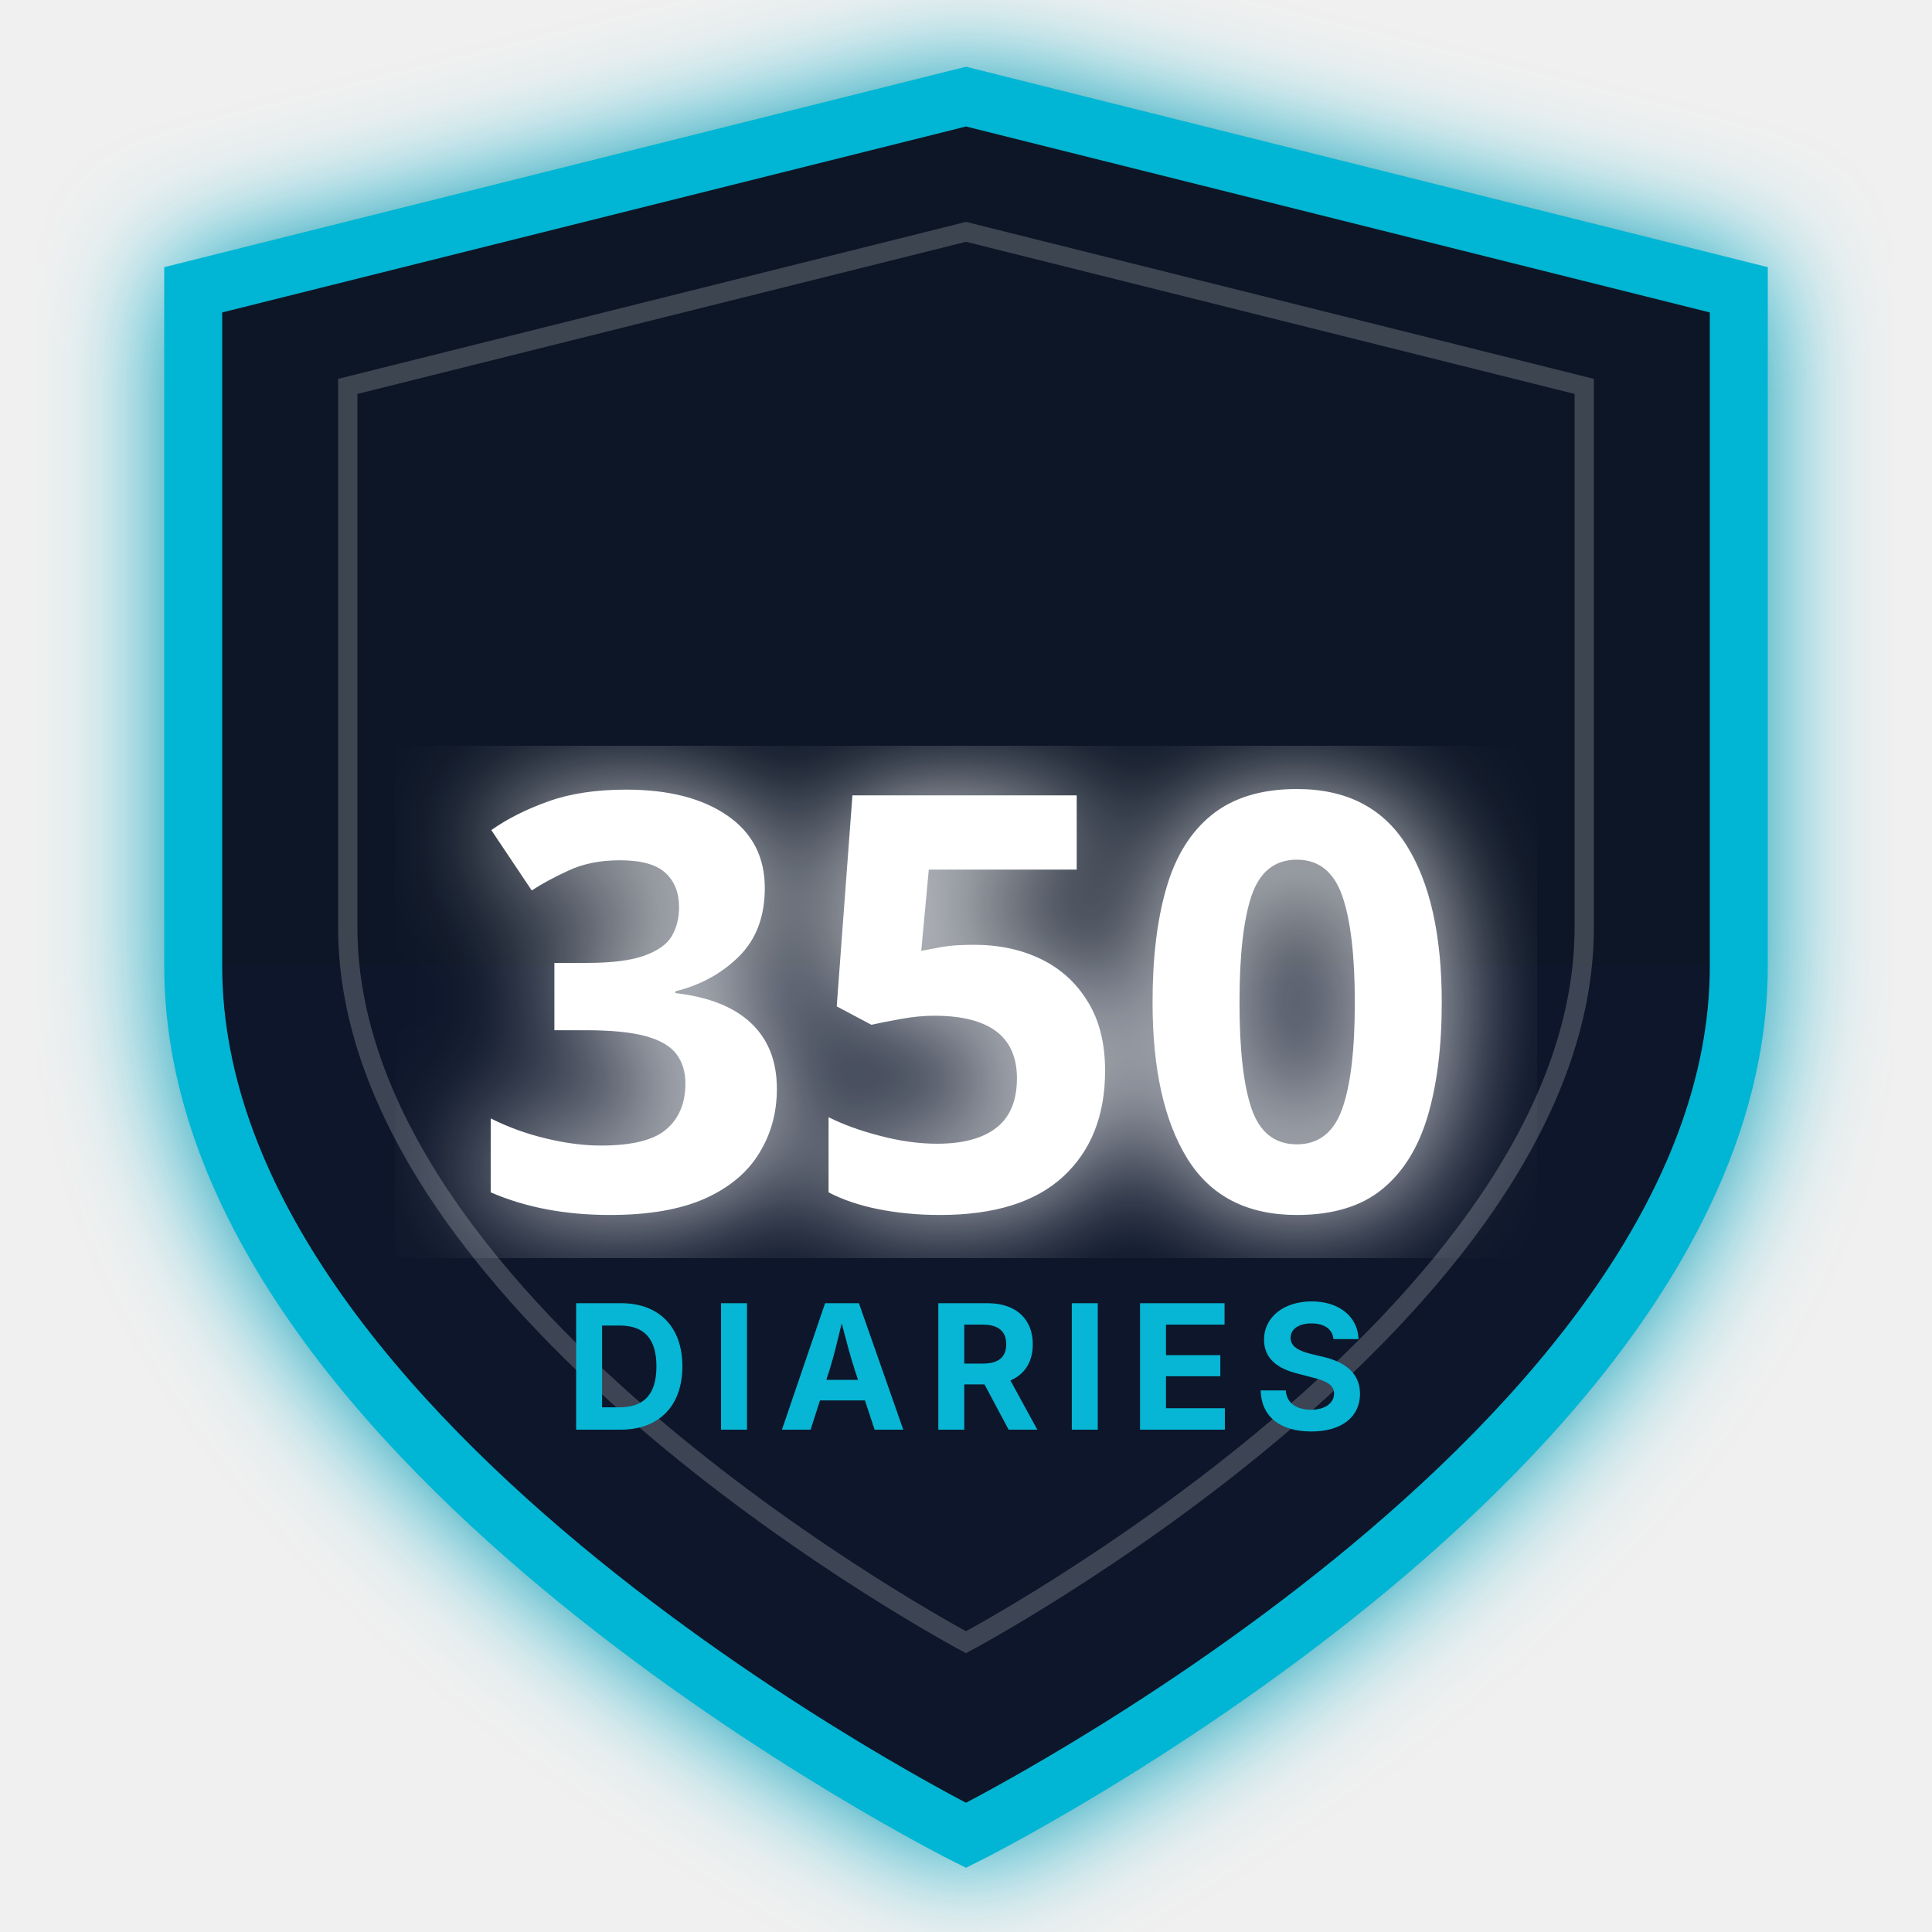
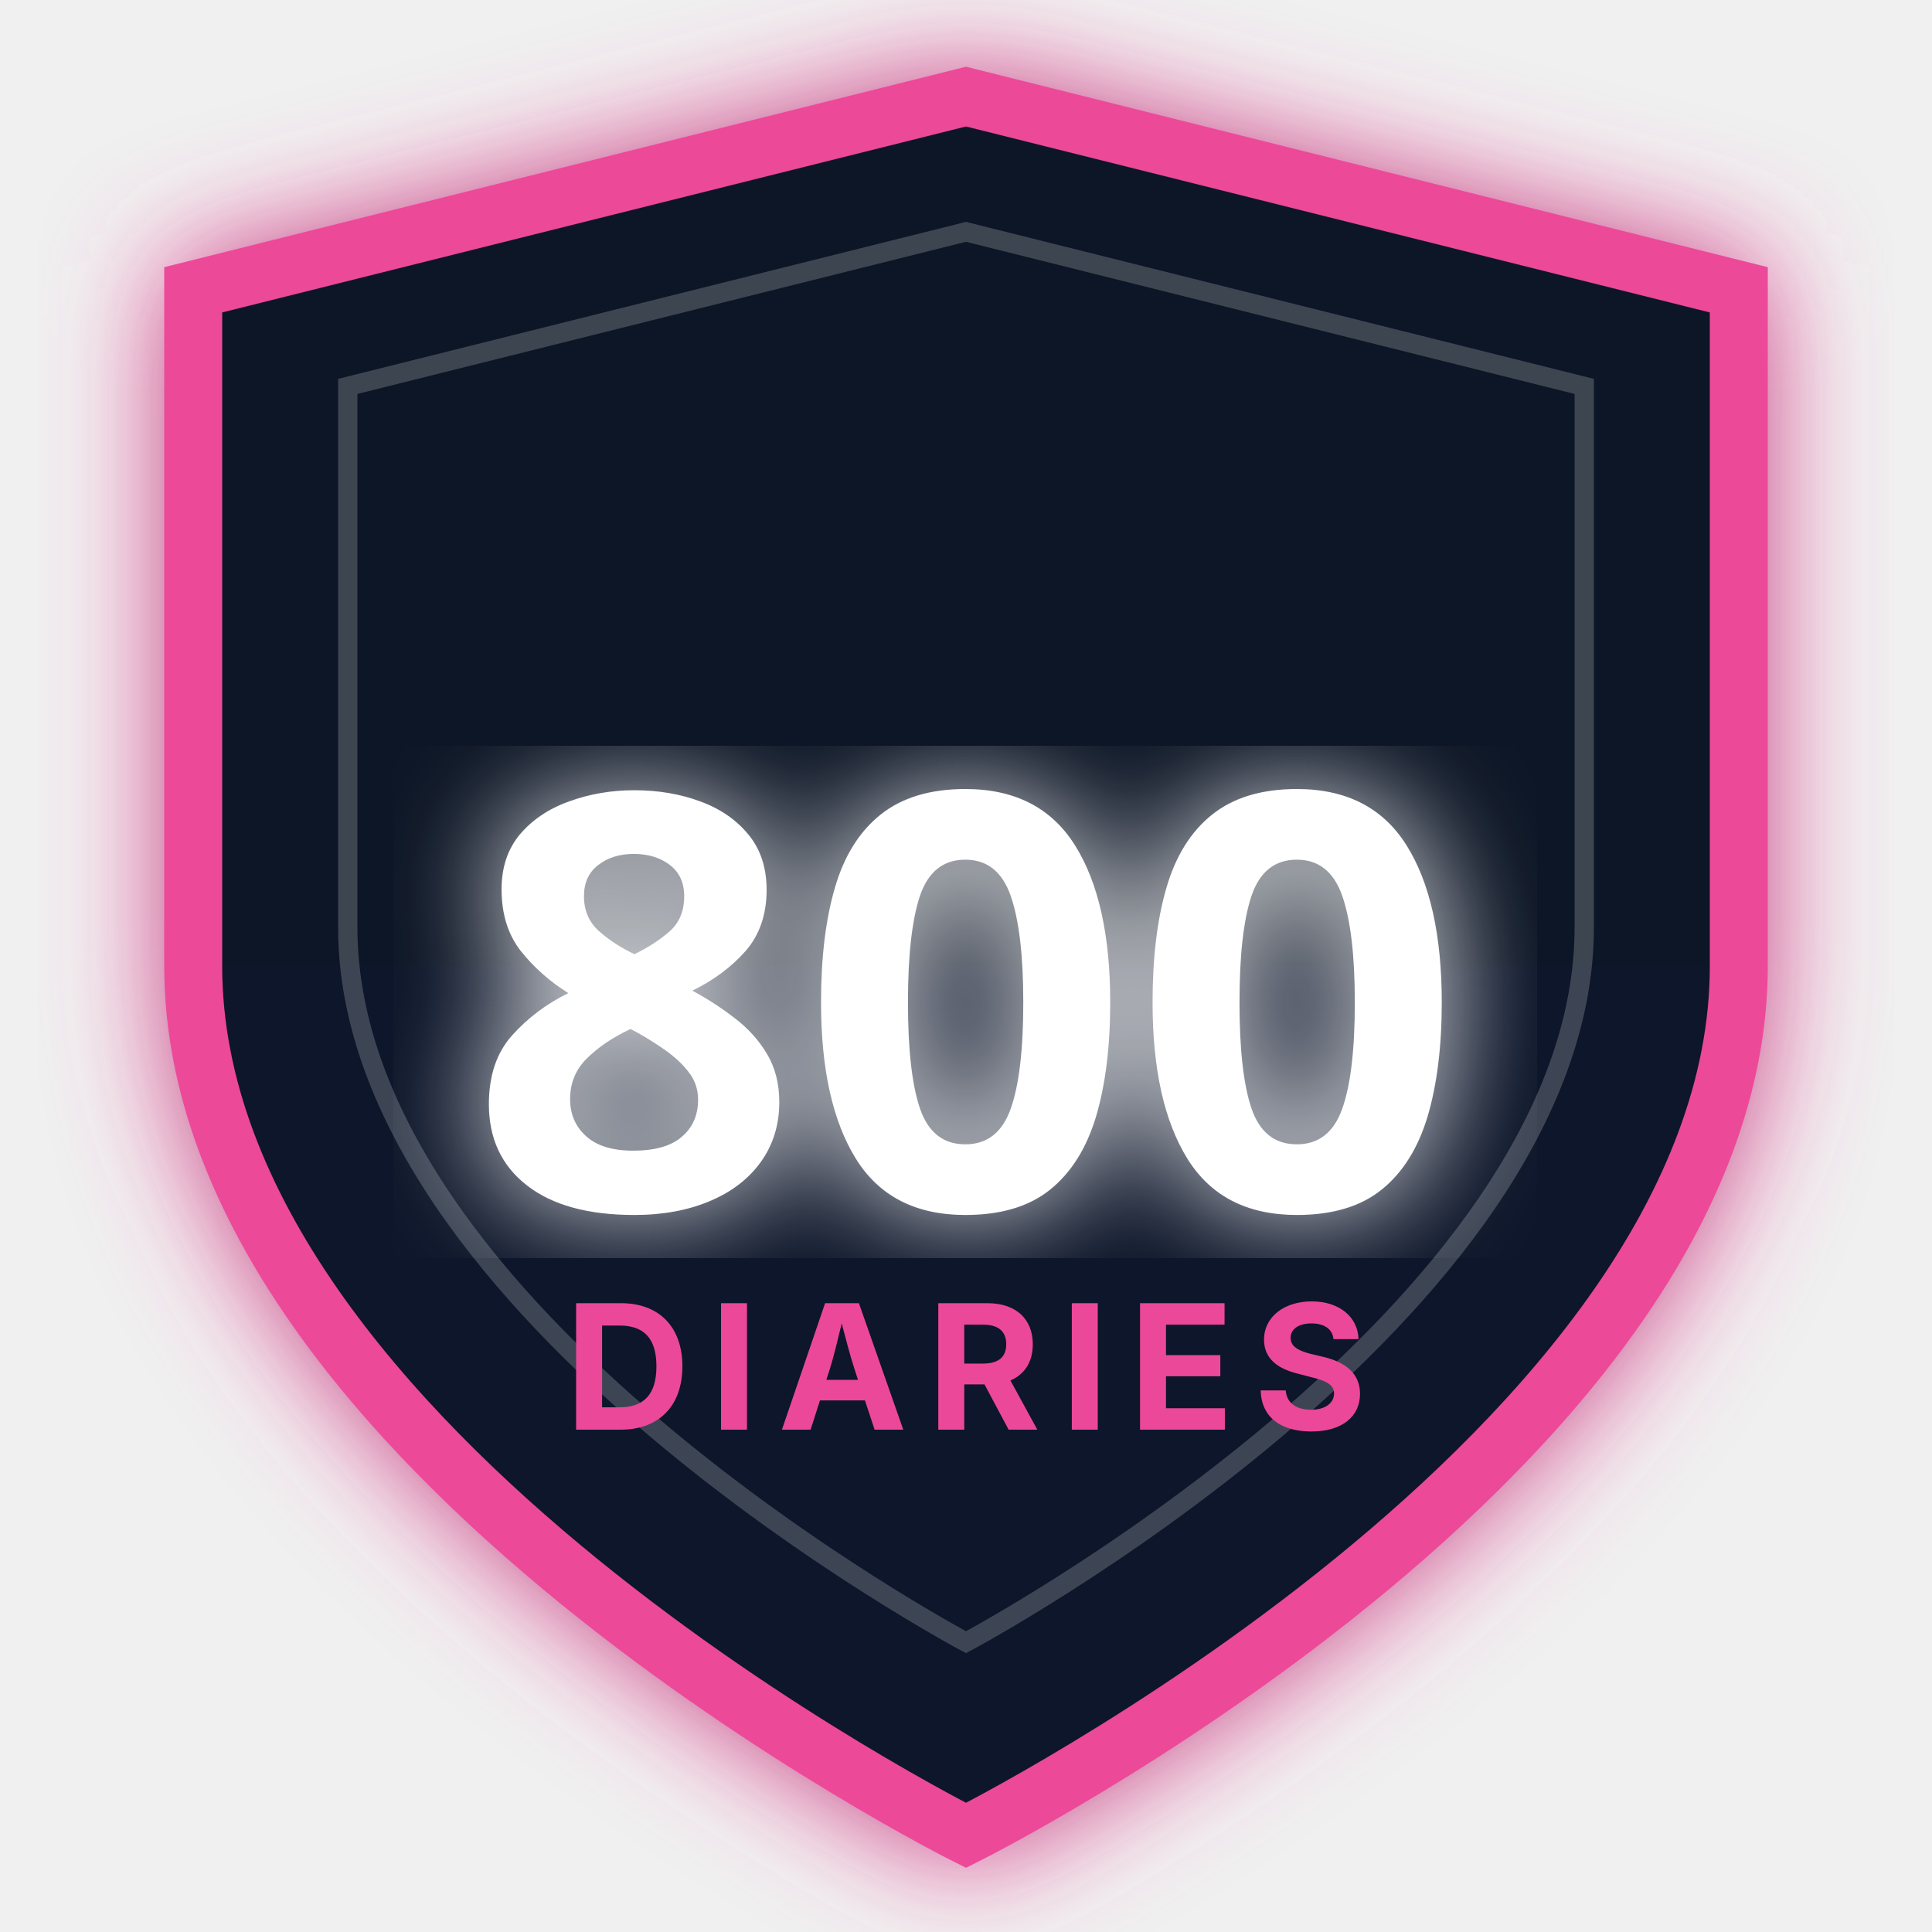
<svg xmlns="http://www.w3.org/2000/svg" viewBox="0 0 100 100">
  <defs>
    <filter id="glow2">
      <feGaussianBlur stdDeviation="3" result="blur" />
      <feMerge>
        <feMergeNode in="blur" />
        <feMergeNode in="SourceGraphic" />
      </feMerge>
    </filter>
    <linearGradient id="gradB" x1="0%" y1="0%" x2="0%" y2="100%">
      <stop offset="0%" stop-color="#111827" />
      <stop offset="100%" stop-color="#0f172a" />
    </linearGradient>
  </defs>
-   <path d="M 50,5 L 90,15 L 90,50 C 90,75 50,95 50,95 C 50,95 10,75 10,50 L 10,15 Z" fill="url(#gradB)" stroke="#06b6d4" stroke-width="3" filter="url(#glow2)" />
+   <path d="M 50,5 L 90,15 L 90,50 C 90,75 50,95 50,95 C 50,95 10,75 10,50 L 10,15 Z" fill="url(#gradB)" stroke="#ec4899" stroke-width="3" filter="url(#glow2)" />
  <path d="M 50,12 L 82,20 L 82,48 C 82,68 50,85 50,85 C 50,85 18,68 18,48 L 18,20 Z" fill="none" stroke="#ffffff" stroke-width="1" opacity="0.2" />
-   <text x="50" y="52" font-family="Impact, 'Arial Black', sans-serif" font-size="30" font-weight="900" fill="#ffffff" text-anchor="middle" dominant-baseline="middle" filter="url(#glow2)">350</text>
-   <text x="50" y="74" font-family="system-ui, -apple-system, sans-serif" font-size="9" font-weight="bold" fill="#06b6d4" text-anchor="middle" letter-spacing="1">DIARIES</text>
+   <text x="50" y="52" font-family="Impact, 'Arial Black', sans-serif" font-size="30" font-weight="900" fill="#ffffff" text-anchor="middle" dominant-baseline="middle" filter="url(#glow2)">800</text>
+   <text x="50" y="74" font-family="system-ui, -apple-system, sans-serif" font-size="9" font-weight="bold" fill="#ec4899" text-anchor="middle" letter-spacing="1">DIARIES</text>
</svg>
